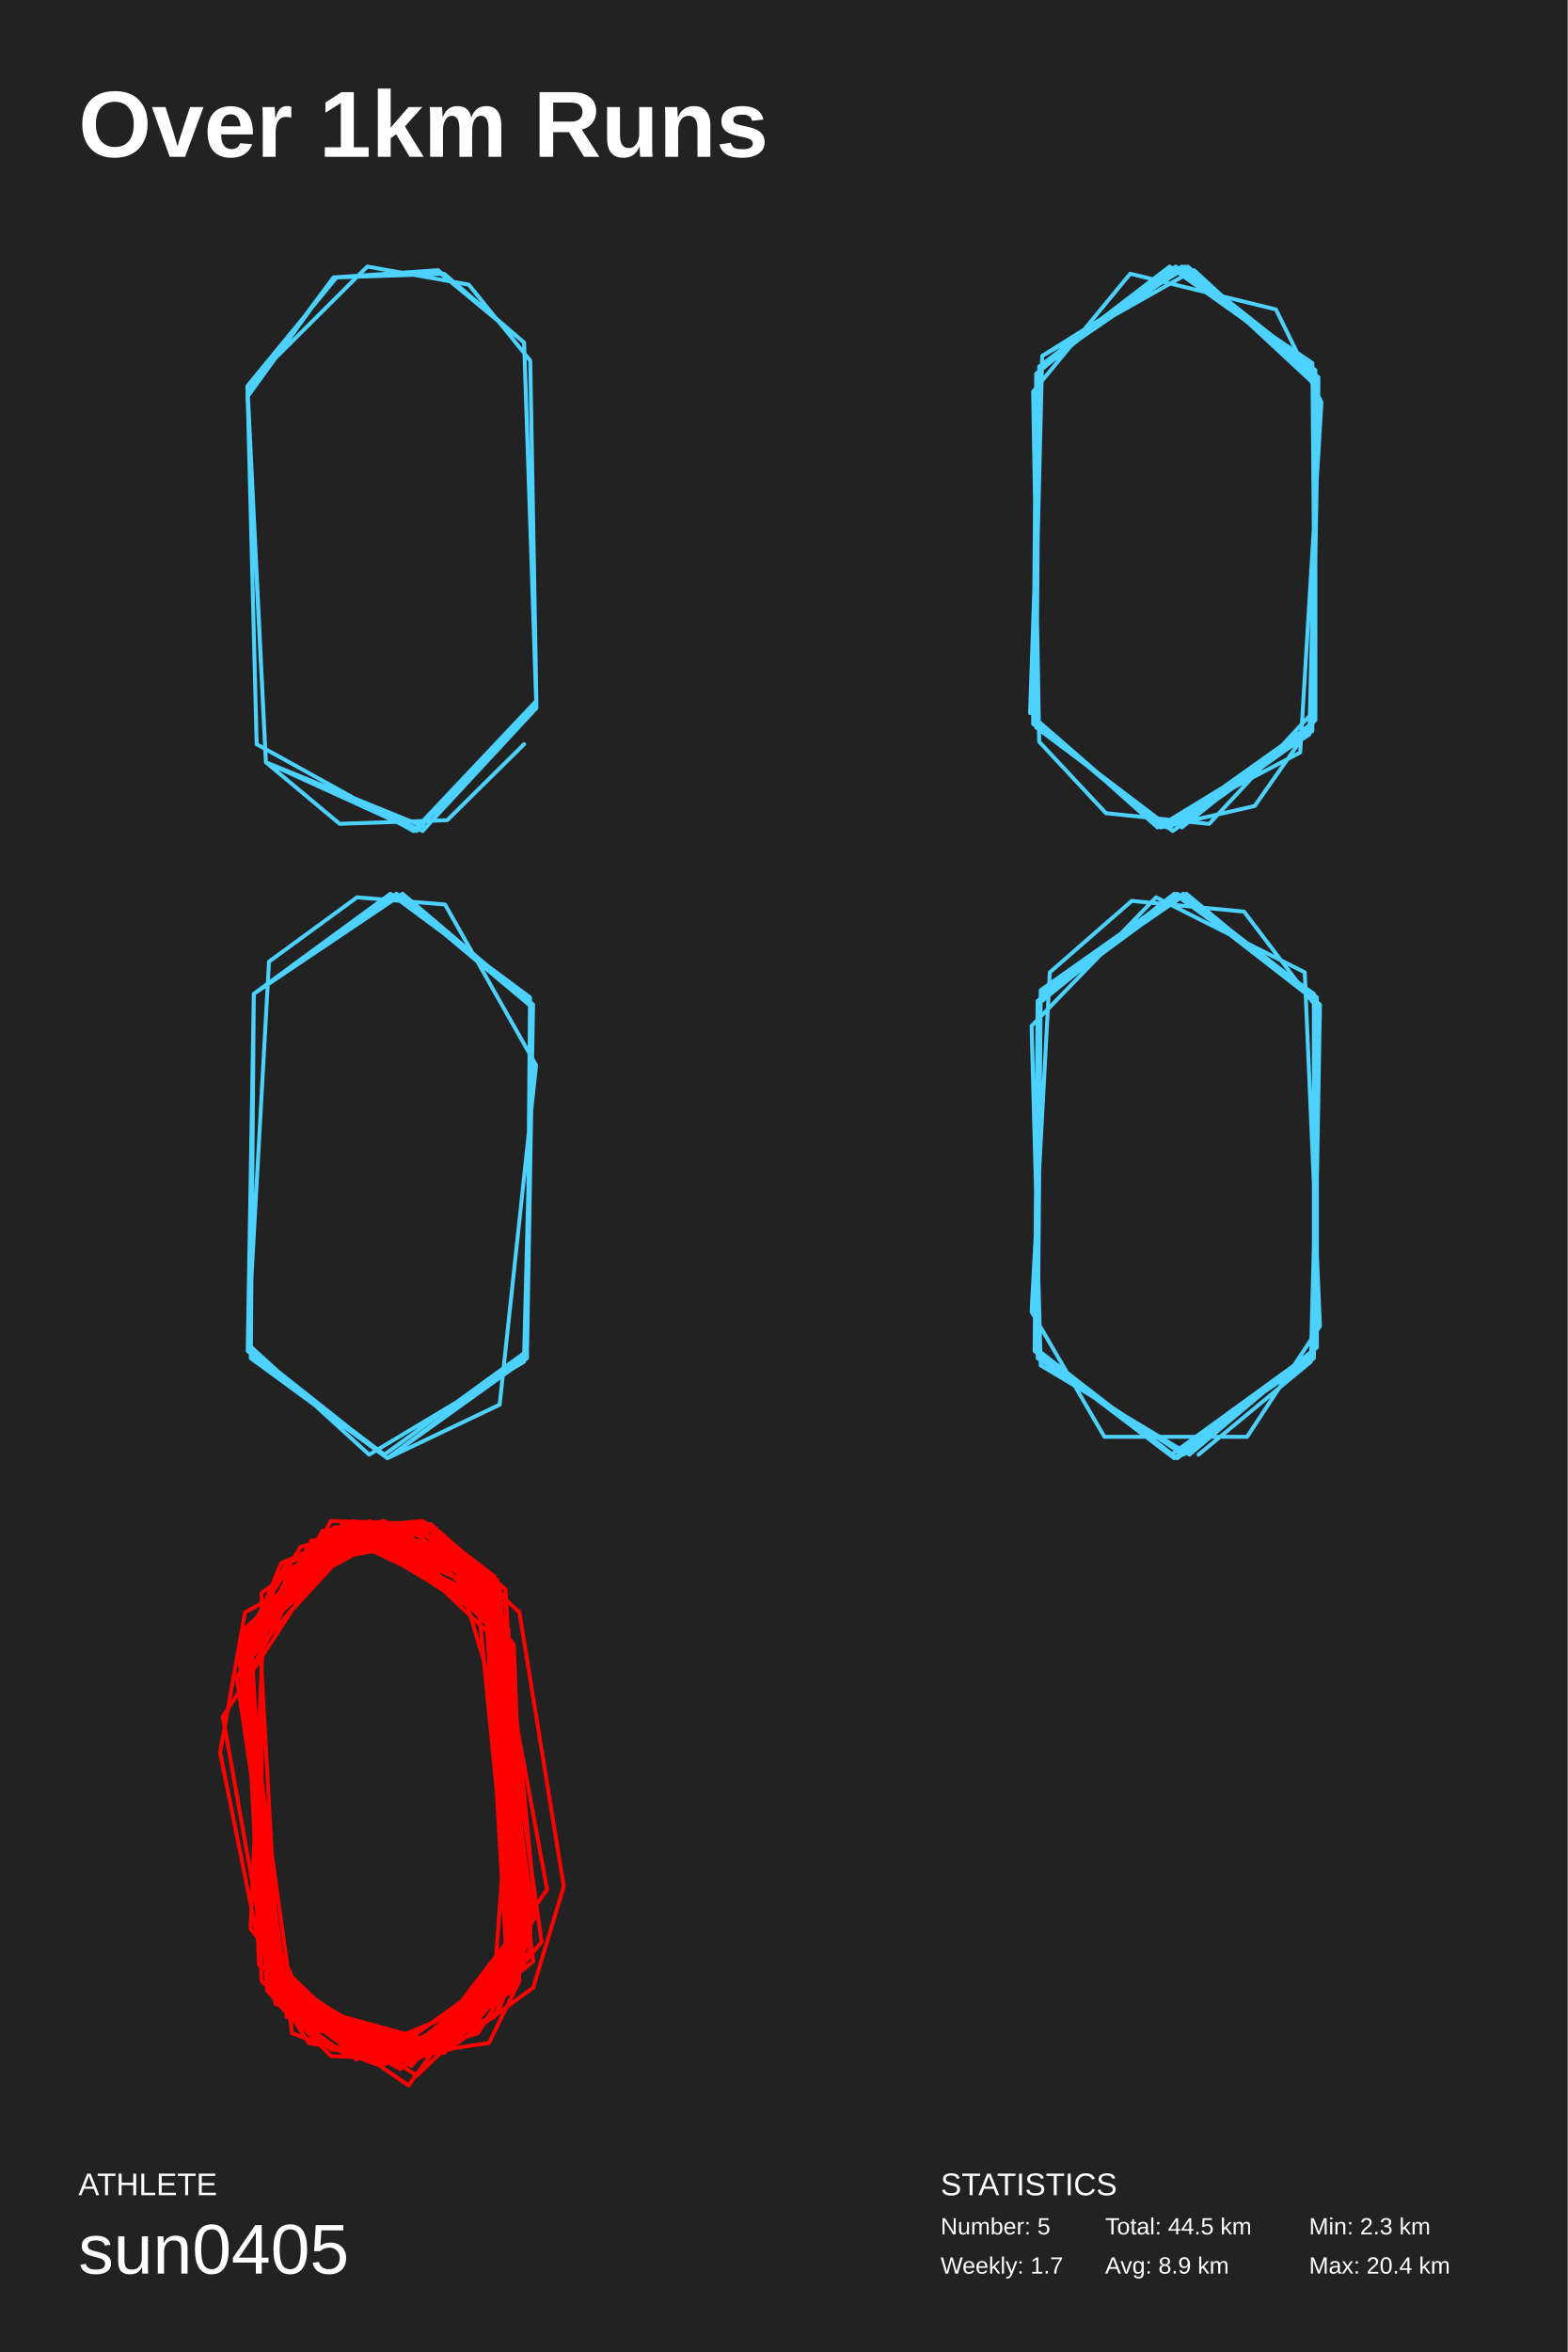
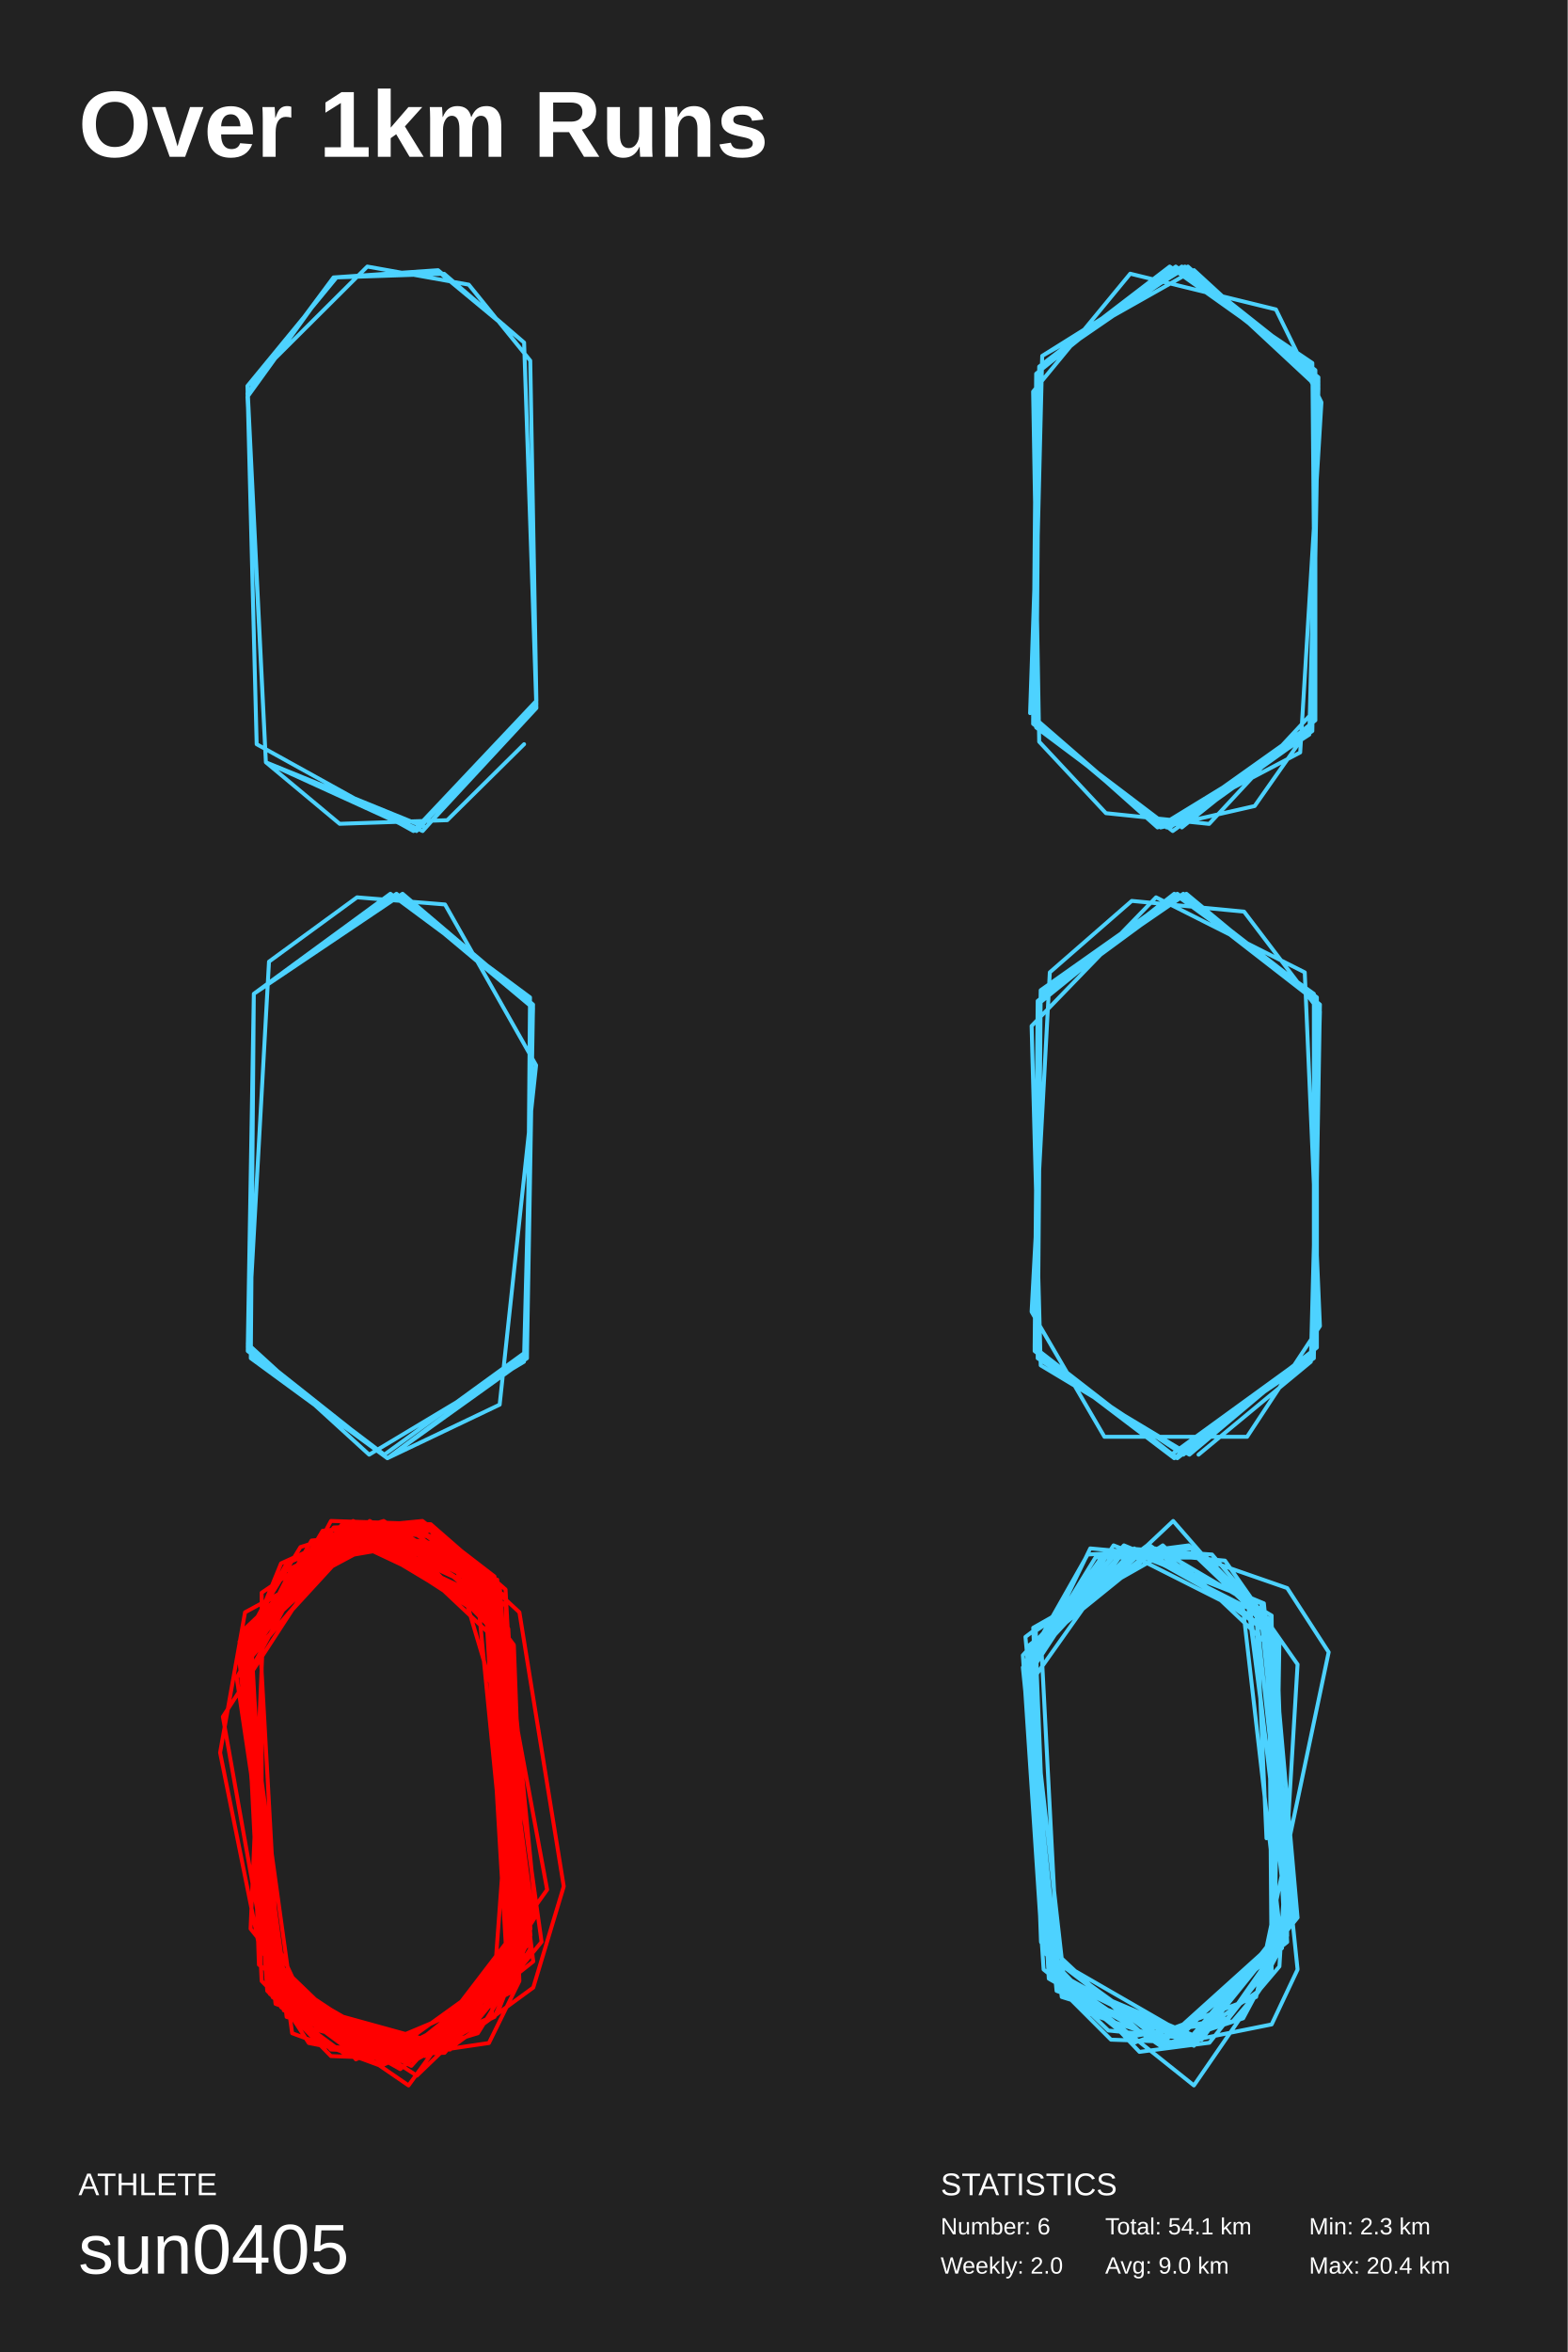
<svg xmlns="http://www.w3.org/2000/svg" baseProfile="full" height="300mm" version="1.1" viewBox="0,0,200,300" width="200mm">
  <defs />
  <rect fill="#222222" height="300" width="200" x="0" y="0" />
  <text fill="#FFFFFF" style="font-size:12px; font-family:Arial; font-weight:bold;" x="10" y="20">Over 1km Runs</text>
  <text fill="#FFFFFF" style="font-size:4px; font-family:Arial" x="10" y="280">ATHLETE</text>
  <text fill="#FFFFFF" style="font-size:9px; font-family:Arial" x="10" y="290">sun0405</text>
  <text fill="#FFFFFF" style="font-size:4px; font-family:Arial" x="120" y="280">STATISTICS</text>
-   <text fill="#FFFFFF" style="font-size:3px; font-family:Arial" x="120" y="285">Number: 5</text>
-   <text fill="#FFFFFF" style="font-size:3px; font-family:Arial" x="120" y="290">Weekly: 1.7</text>
-   <text fill="#FFFFFF" style="font-size:3px; font-family:Arial" x="141" y="285">Total: 44.5 km</text>
-   <text fill="#FFFFFF" style="font-size:3px; font-family:Arial" x="141" y="290">Avg: 8.9 km</text>
+   <text fill="#FFFFFF" style="font-size:3px; font-family:Arial" x="120" y="285">Number: 6</text>
+   <text fill="#FFFFFF" style="font-size:3px; font-family:Arial" x="120" y="290">Weekly: 2.0</text>
+   <text fill="#FFFFFF" style="font-size:3px; font-family:Arial" x="141" y="285">Total: 54.1 km</text>
+   <text fill="#FFFFFF" style="font-size:3px; font-family:Arial" x="141" y="290">Avg: 9.0 km</text>
  <text fill="#FFFFFF" style="font-size:3px; font-family:Arial" x="167" y="285">Min: 2.3 km</text>
  <text fill="#FFFFFF" style="font-size:3px; font-family:Arial" x="167" y="290">Max: 20.4 km</text>
  <polyline fill="none" points="53.922,106.0 68.432,89.846 66.863,43.692 55.883,34.462 42.549,35.385 31.568,50.615 33.921,97.231 53.137,106.0 68.432,89.385 66.863,43.692 56.275,34.923 42.549,35.385 31.568,50.154 33.921,97.231 54.314,105.538 68.432,90.308 66.863,43.692 56.275,34.923 42.549,35.385 31.568,50.154 33.921,97.231 53.922,106.0 68.432,89.385 66.863,43.692 56.667,34.923 42.941,35.385 31.568,49.231 32.745,94.923 52.745,106.0 68.432,89.385 67.648,46 59.804,36.308 46.863,34.0 31.568,49.231 33.921,97.231 43.333,105.077 57.059,104.615 66.863,94.923" stroke="#4dd2ff" stroke-linecap="round" stroke-linejoin="round" stroke-width="0.5" />
  <polyline fill="none" points="150.774,105.544 167.811,91.874 167.811,47.215 149.226,34.0 132.576,46.76 131.801,92.329 149.613,106.0 167.424,92.785 167.811,47.215 151.162,34.0 132.576,46.76 131.801,91.418 147.677,105.544 165.875,95.975 168.586,51.317 162.778,39.468 144.192,34.911 131.801,49.949 132.576,94.608 141.094,103.722 154.259,105.089 167.811,90.506 167.424,46.304 149.226,34.0 132.189,47.671 131.801,92.329 149.226,105.544 167.424,92.329 167.811,47.215 150,34.0 132.576,46.76 131.801,92.329 149.226,105.544 167.424,93.241 168.199,49.038 151.549,34.0 132.963,45.392 131.801,91.418 148.064,105.544 160.067,102.81 167.424,92.329 167.811,47.671 150,34.0 132.576,46.76 131.801,92.329 149.226,105.544 167.424,92.329 168.199,49.038 151.162,34.0 132.963,45.392 131.801,91.418 148.064,105.544 167.037,93.696 168.199,48.127 150,34.0 132.576,46.76 131.801,92.329 148.838,105.544 167.424,92.785 168.199,49.038 151.162,34.0 132.963,45.392 131.801,91.418 148.064,105.544 167.037,93.696 168.199,48.127 150,34.0 132.576,46.76 131.801,92.329 149.613,106.0 167.424,93.241 167.811,47.215 150.774,34.0 132.576,46.76 132.189,92.785 149.226,105.544 167.424,92.329 168.199,49.038 151.549,34.0 132.963,45.392 131.801,92.329 149.226,105.544 167.424,92.329 168.199,48.127 150.774,34.0 132.576,46.76 131.801,92.329 148.838,105.544 167.424,92.785 168.199,48.582 151.162,34.0 132.576,46.76 131.801,91.874 148.064,105.544 167.037,93.696 168.199,48.127 150,34.0 132.576,46.76 131.801,92.329 148.838,105.544 167.037,93.696 168.199,49.038 151.162,34.0 132.963,45.392 131.801,91.874 148.064,105.544 167.424,93.241 168.199,49.038 152.323,34.456 132.963,45.392 131.801,91.418 148.064,105.544 167.037,93.696 168.199,48.127 150.774,34.0 132.576,46.76 131.801,92.329 148.838,105.544 167.424,92.329 168.199,48.127 150.774,34.0 132.576,46.76 131.801,92.329 148.838,105.544 167.037,93.696 168.199,49.038 151.549,34.0 132.963,45.392 131.801,91.418 147.677,105.544 167.037,93.696 168.199,49.494 151.549,34.0 132.963,45.392 131.414,90.962" stroke="#4dd2ff" stroke-linecap="round" stroke-linejoin="round" stroke-width="0.5" />
  <polyline fill="none" points="49.419,186.0 63.746,179.165 68.392,135.874 56.776,115.367 45.547,114.456 34.318,122.658 31.608,171.418 47.096,185.544 66.843,173.696 68.005,128.582 50.581,114.0 32.382,126.76 31.608,172.329 49.032,185.544 67.231,172.329 67.618,127.215 49.806,114.0 32.382,126.76 31.608,171.874 49.419,186.0 67.231,172.785 68.005,128.127 51.355,114.0 32.382,126.76 31.995,173.241 49.419,186.0 67.231,173.241 67.618,127.215 49.806,114.0 32.382,126.76 31.608,172.329 49.419,186.0 67.231,173.241" stroke="#4dd2ff" stroke-linecap="round" stroke-linejoin="round" stroke-width="0.5" />
  <polyline fill="none" points="152.904,185.544 167.231,173.696 168.392,129.038 158.712,116.278 144.386,114.911 133.931,124.025 131.608,167.317 140.901,183.266 159.099,183.266 168.392,169.139 166.456,124.025 147.483,114.456 131.608,130.861 132.769,174.152 151.742,185.544 168.005,171.874 167.618,126.76 149.806,114.0 132.382,128.127 132.382,173.241 150.968,185.544 168.005,171.874 168.005,127.215 150.194,114.0 132.769,126.76 132.382,172.785 150.194,186.0 167.618,172.329 168.005,127.215 150.194,114.0 132.382,127.671 131.995,172.329 149.419,185.544 167.618,172.329 168.392,128.127 150.194,114.0 132.769,126.76 131.995,172.329 149.419,185.544 167.618,172.329 168.392,128.127 150.194,114.0 132.382,127.671 131.995,172.329 149.806,186.0 167.618,172.329 168.392,128.127 150.194,114.0 132.769,126.76 131.995,171.874 149.806,186.0 167.618,172.329 168.392,128.127 150.194,114.0 132.382,127.671 131.995,171.874 150.194,186.0 167.618,172.329 168.005,127.215 150.968,114.0 132.769,126.76 132.382,172.785 149.419,185.544 167.618,173.241 168.392,128.127 150.968,114.0 132.769,126.76 132.382,172.785 149.806,186.0 167.618,172.329 168.392,128.127 151.355,114.0 132.769,126.76 132.382,172.785 149.806,186.0 167.618,172.329 168.005,127.215 149.806,114.0 132.382,128.127 132.382,172.785 149.806,186.0 167.618,172.329 168.392,128.127 150.968,114.0 132.382,127.671 131.995,172.329 149.806,186.0 167.618,172.329 168.005,127.215 150.194,114.0 132.769,126.76 132.382,172.785 150.194,186.0 168.005,171.874 167.618,126.76 149.806,114.0 132.382,127.671 132.382,172.785 149.806,186.0 167.618,172.329 168.005,127.215 149.806,114.0 132.382,127.671 131.995,171.874 149.806,186.0 167.618,172.329 168.392,128.127 150.194,114.0 132.382,127.671 132.382,172.785 149.806,186.0 167.618,172.785 167.618,126.76 149.806,114.0 132.382,128.127 131.995,172.329 149.419,185.544 167.618,172.329 168.005,127.671 150.194,114.0 132.769,126.304 131.995,172.329 150.194,186.0 167.618,172.329 168.392,128.127 150.968,114.0 132.769,126.304 131.995,171.874 149.806,186.0 168.005,171.874 168.005,127.215 150.194,114.0 132.769,126.304 132.382,172.785" stroke="#4dd2ff" stroke-linecap="round" stroke-linejoin="round" stroke-width="0.5" />
  <polyline fill="none" points="63.435,202.324 45.05,194.0 31.261,208.983 35.15,252.682 52.121,263.087 66.618,246.439 63.789,206.902 56.011,197.33 46.111,195.249 31.968,209.399 34.797,251.434 51.768,262.671 66.971,248.52 64.85,207.734 56.011,196.081 44.697,194.416 30.907,209.399 35.15,254.763 52.475,263.503 66.264,248.104 62.375,203.156 54.95,195.249 43.989,194.416 31.615,209.815 35.504,253.931 42.222,261.422 52.829,261.838 66.971,248.104 63.082,203.572 44.343,194.832 31.261,209.815 35.15,253.515 52.829,262.254 63.082,257.26 67.678,246.856 63.435,202.324 45.05,194.832 30.907,209.399 35.857,253.931 52.475,262.254 66.264,248.937 61.668,201.491 54.596,194.416 42.575,194.832 30.907,210.231 35.504,254.763 45.05,261.838 57.778,261.006 68.032,253.515 71.921,240.613 66.264,205.653 54.596,194.832 43.636,194.832 30.554,210.231 36.211,254.763 45.404,261.422 57.071,261.006 68.032,244.775 62.375,202.324 53.889,195.249 42.929,195.665 31.261,211.896 37.272,255.179 44.697,261.422 56.011,261.422 67.678,246.023 63.082,201.075 53.889,194.0 41.161,195.249 31.261,211.896 36.211,253.515 52.121,263.087 66.264,250.185 63.082,204.405 47.171,194.0 31.261,209.399 35.504,253.931 44.343,261.006 57.425,261.422 68.385,244.359 64.496,204.821 54.243,195.665 41.868,195.665 30.554,210.648 36.918,256.844 55.303,261.838 66.971,246.856 63.789,202.74 54.95,194.832 43.636,194.416 31.261,211.896 36.565,257.26 54.243,262.254 66.971,247.688 64.496,202.74 54.95,194.416 42.222,194.0 31.261,214.393 34.797,251.017 48.232,262.671 65.557,253.931 64.496,203.572 48.939,194.0 38.332,197.33 31.968,207.734 34.443,252.682 48.232,262.671 62.375,260.59 66.264,252.682 64.143,207.734 47.171,194.0 30.907,208.15 34.09,253.931 42.222,262.254 53.182,262.671 63.435,256.844 67.678,246.023 62.728,202.74 52.475,195.249 39.747,196.497 30.907,211.896 36.565,256.012 56.011,261.006 66.971,245.607 63.082,203.572 55.657,196.081 44.697,194.832 30.907,208.983 35.857,252.682 52.475,262.254 66.618,248.937 63.789,202.74 54.95,195.249 42.222,195.665 30.554,210.648 36.211,256.428 56.364,261.422 67.325,245.191 63.435,201.491 42.575,196.081 30.907,210.648 35.857,255.179 55.303,261.006 66.618,246.856 63.435,203.989 51.768,196.081 40.1,196.913 30.2,213.977 36.211,254.347 54.596,261.838 67.325,246.023 63.082,202.324 53.536,195.249 41.514,196.497 30.554,211.896 35.15,255.595 53.536,262.254 66.264,245.607 63.082,205.653 52.475,196.497 39.393,197.746 30.907,213.561 37.272,259.341 48.586,263.503 62.728,257.26 65.203,223.549 57.425,197.33 45.05,195.249 33.382,203.156 33.382,248.937 45.404,262.671 65.557,253.098 65.557,211.064 61.314,201.075 49.646,195.665 31.261,205.653 28.079,223.549 33.029,248.104 48.586,263.087 60.961,259.341 67.678,248.52 63.435,206.069 56.364,197.33 46.464,195.249 36.565,199.41 30.907,209.815 35.857,253.931 50.0,263.087 66.618,250.601 63.789,207.318 46.464,194.832 31.615,207.734 34.797,254.763 51.061,263.919 66.618,251.017 62.728,205.237 55.657,196.913 44.697,195.249 30.907,211.064 34.443,253.098 53.182,261.838 67.325,248.104 62.728,203.989 47.525,194.832 35.857,200.659 31.261,210.231 33.382,252.682 41.514,261.006 52.475,262.254 65.91,253.098 62.375,205.653 45.05,195.249 35.857,199.41 31.261,210.648 34.443,252.682 53.182,264.751 64.85,253.515 62.021,205.653 46.111,195.249 30.554,209.399 34.443,253.931 51.061,262.254 65.557,250.601 60.961,203.989 43.989,195.665 31.261,207.734 34.797,246.856 40.454,258.925 50.354,261.422 67.678,248.937 62.728,206.069 45.05,195.665 31.261,210.648 35.15,254.347 52.121,266.0 66.618,246.023 62.021,205.237 45.757,195.665 31.615,208.15 33.029,250.601 48.586,261.838 60.253,258.509 69.093,247.688 63.435,207.318 46.111,196.081 30.907,210.231 34.443,253.098 41.868,261.006 53.536,262.254 66.618,248.52 62.728,203.989 54.95,197.33 42.222,197.746 28.433,218.971 34.797,254.763 57.425,261.006 66.618,246.856 63.082,204.405 45.404,196.081 30.907,209.815 34.443,253.931 52.829,262.254 68.032,250.185 62.375,204.821 44.697,196.497 31.261,212.312 35.857,256.012 44.343,262.254 56.718,261.838 66.264,250.601 63.789,206.069 45.404,196.497 31.261,211.896 36.211,254.763 55.303,261.422 69.8,241.029 62.728,202.74 49.293,196.081 33.736,204.405 31.968,246.023 45.05,262.254 64.85,253.931 64.85,210.648 50.707,197.33 38.686,199.41 31.968,208.567 34.443,254.347 50.707,263.087 65.91,252.266 64.143,207.318 46.111,196.497 36.918,200.659 31.261,211.896 35.857,255.595 52.829,262.254 66.971,247.272 65.557,209.815 57.778,199.41 44.697,196.081 31.261,209.815 34.797,253.515 39.393,260.59 50.0,262.671 65.91,251.434 63.082,208.15 52.121,196.913 39.393,199.41 31.615,208.567 33.736,248.52 46.111,261.838 58.132,260.173 65.203,252.682 62.375,206.486 51.061,197.33 39.039,198.578 33.029,206.902 35.504,251.434 46.818,262.254" stroke="#ff0000" stroke-linecap="round" stroke-linejoin="round" stroke-width="0.5" />
+   <polyline fill="none" points="161.572,234.476 160.25,204.508 151.653,197.114 139.75,198.67 131.154,212.681 134.13,251.211 149.669,259.773 163.556,248.487 158.596,205.287 144.71,197.503 131.815,211.514 134.13,251.6 150.0,259.773 162.895,248.876 161.903,208.4 146.694,197.114 131.485,210.346 133.799,252.378 148.677,260.941 162.233,258.216 165.54,251.211 160.911,206.454 151.984,197.503 138.759,198.281 130.823,212.292 135.122,252.378 152.645,259.773 164.217,244.984 160.911,204.508 142.065,197.114 130.823,214.238 135.452,254.714 152.976,260.162 164.548,244.984 160.25,205.676 151.984,197.503 141.073,197.892 130.493,212.681 134.46,252.378 151.984,259.773 164.217,245.373 159.588,206.065 143.387,197.892 132.807,209.178 135.122,253.546 141.734,260.162 152.645,260.551 165.54,244.595 162.233,207.233 154.629,198.281 143.718,197.503 132.146,210.346 133.799,251.211 152.314,266.0 162.233,251.6 161.903,209.957 148.347,197.114 132.146,208.011 133.138,248.876 148.677,260.162 162.564,249.265 162.233,206.065 147.686,197.503 131.815,210.346 134.13,251.989 141.404,258.995 153.306,260.162 164.878,244.206 161.572,206.454 153.968,198.67 143.057,198.281 131.485,214.627 135.783,252.768 152.314,260.941 164.548,244.595 161.572,206.454 152.976,198.67 141.734,198.67 130.823,212.681 134.791,253.935 152.645,260.551 165.209,244.595 161.241,204.508 143.387,197.114 130.493,211.124 133.138,251.211 144.71,260.551 160.25,254.714 169.507,210.735 164.217,202.562 149.669,197.503 131.815,207.622 133.468,249.265 145.371,261.719 154.298,260.551 162.564,250.043 163.225,209.178 146.694,197.114 131.485,209.957 133.799,251.211 148.016,260.941 158.596,257.438 164.217,246.93 162.895,209.178 149.669,194.0 131.485,211.124 132.807,247.708 138.428,256.66 148.677,260.162 164.217,247.708 161.903,206.454 145.041,197.892 131.154,210.346 134.13,249.654 150.992,259.384 163.887,246.151 162.564,208.789 147.355,197.503 131.154,209.957 134.13,249.654 148.347,260.551 163.887,246.541 161.903,208.011 146.363,197.114 130.823,208.789 134.46,248.876 145.702,259.384 157.274,257.827 163.225,250.822 165.54,212.292 156.282,199.06 139.089,197.503 130.823,214.627 134.791,251.989 151.653,260.162 160.58,253.935 164.217,243.038 159.258,204.897 152.314,198.281 140.742,198.67 130.823,211.903 135.122,253.546 144.379,259.773 156.613,257.438 164.217,246.541" stroke="#4dd2ff" stroke-linecap="round" stroke-linejoin="round" stroke-width="0.5" />
</svg>
